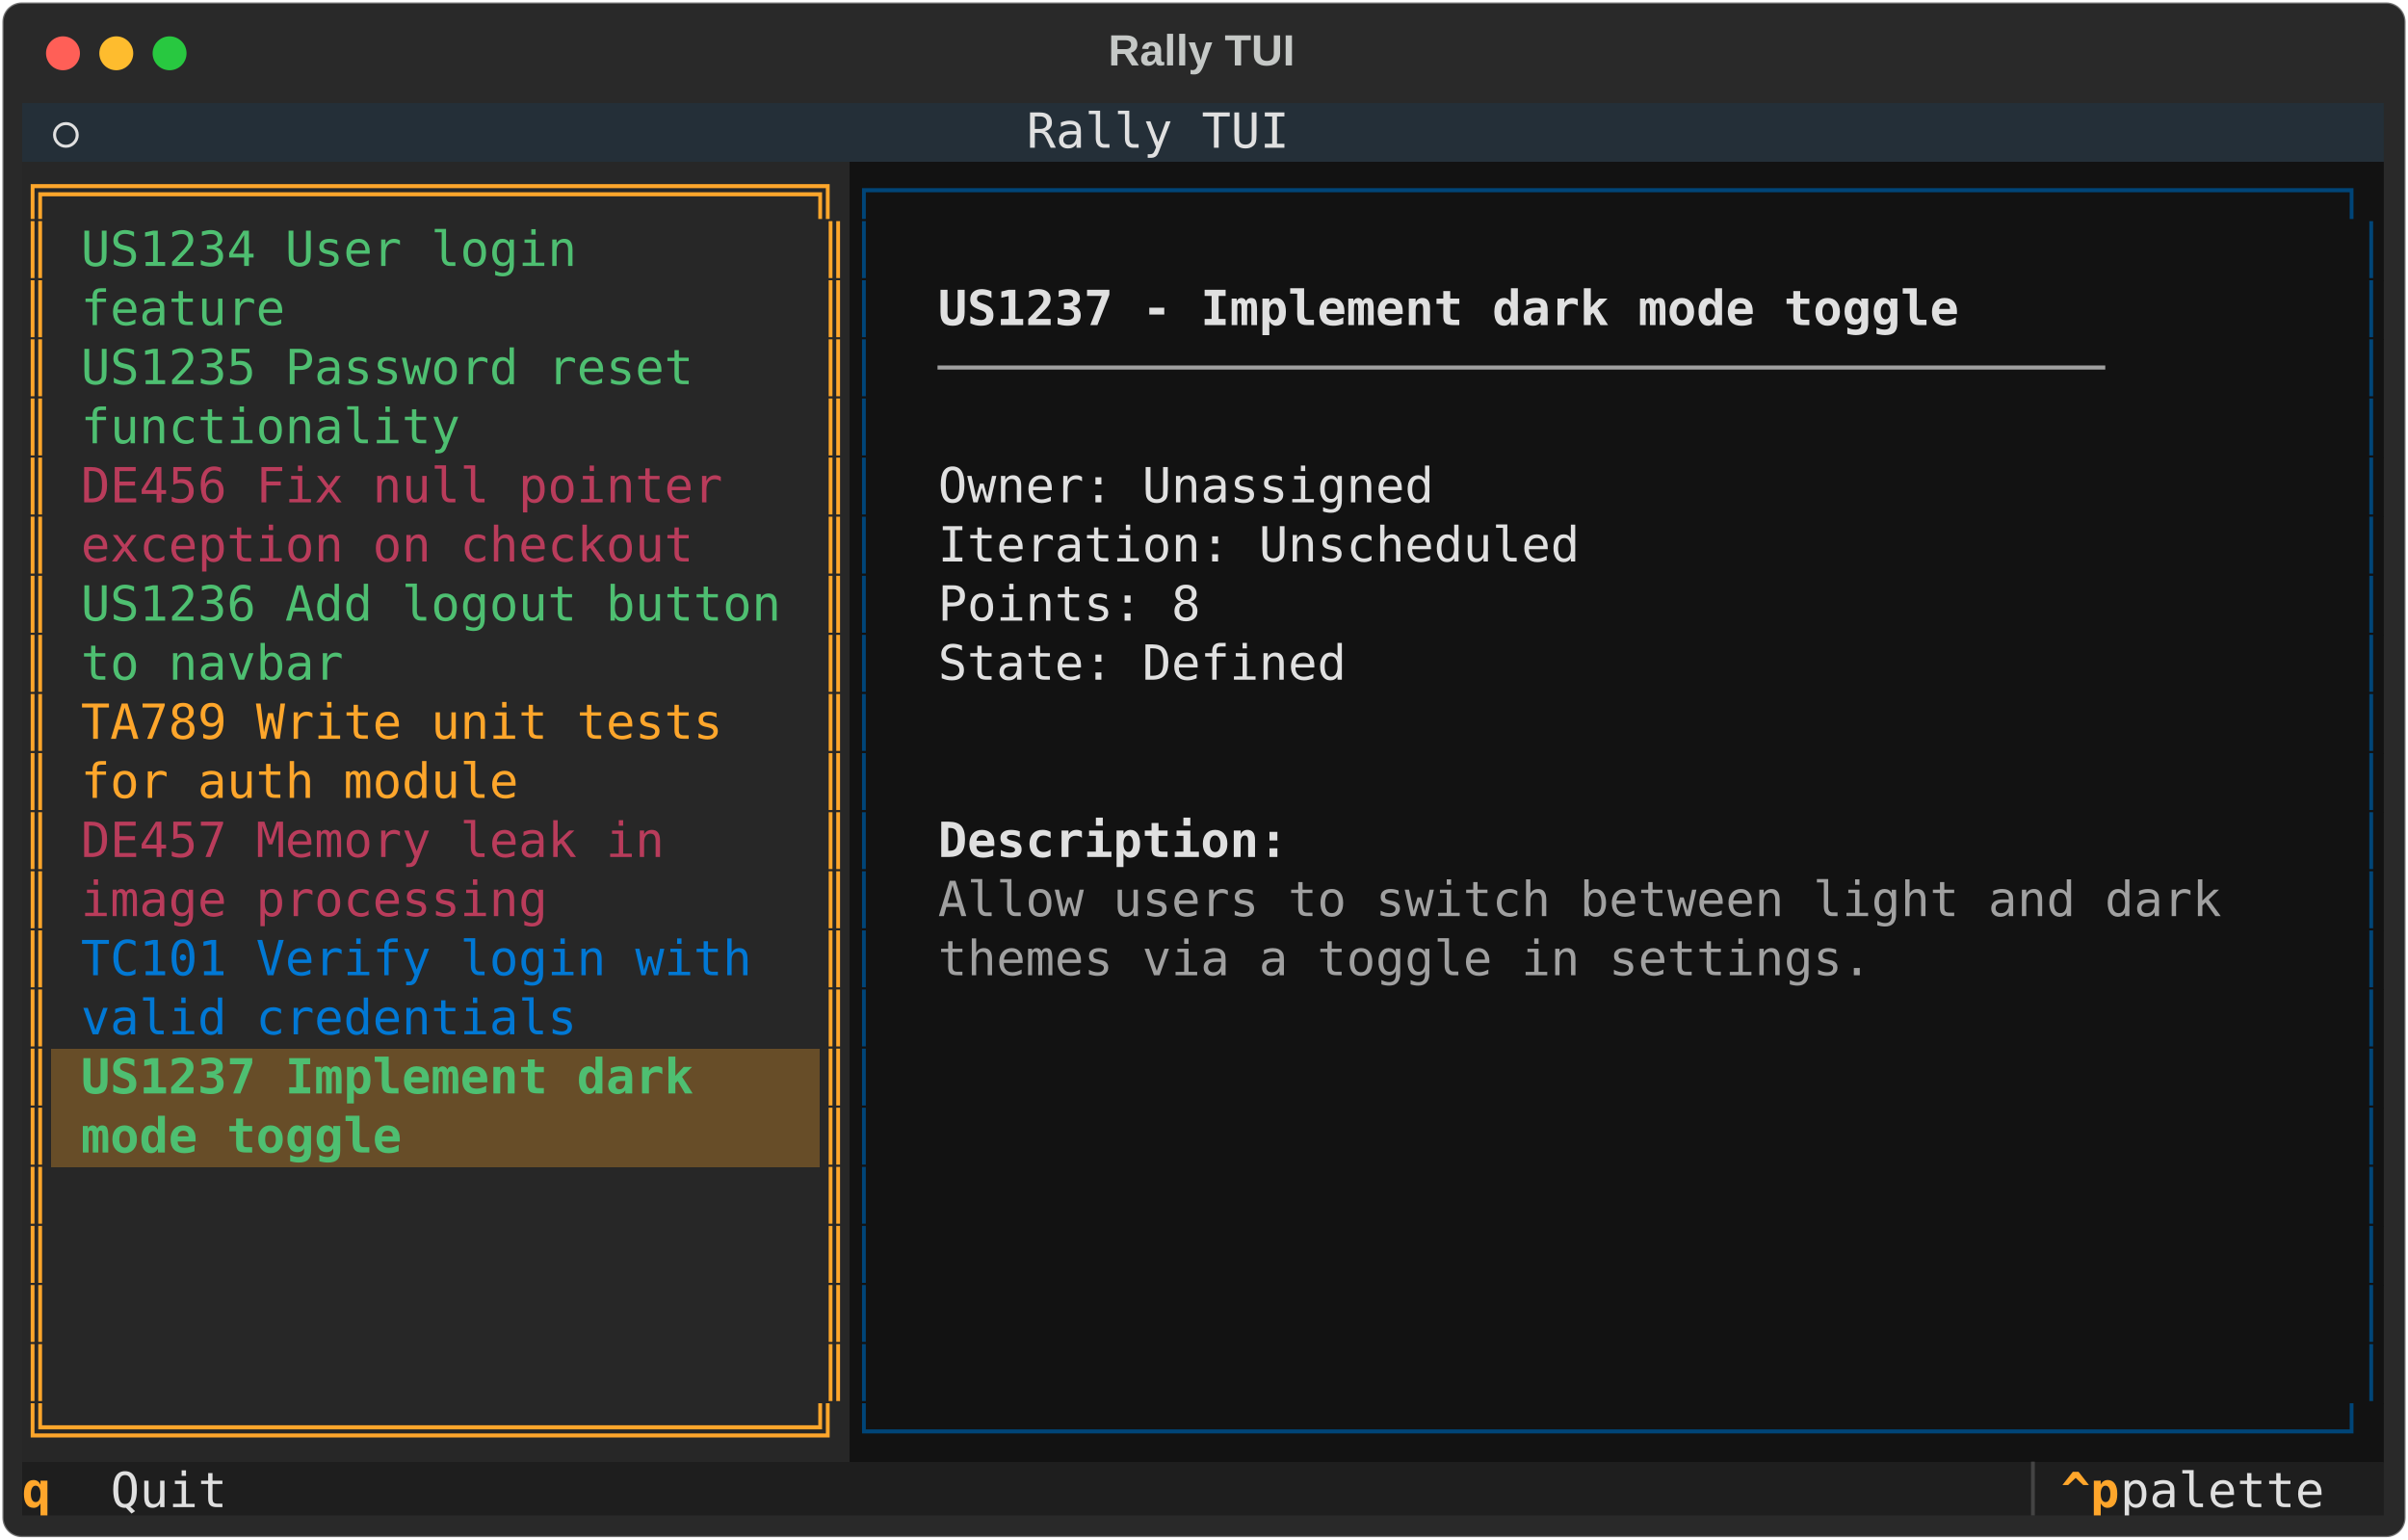
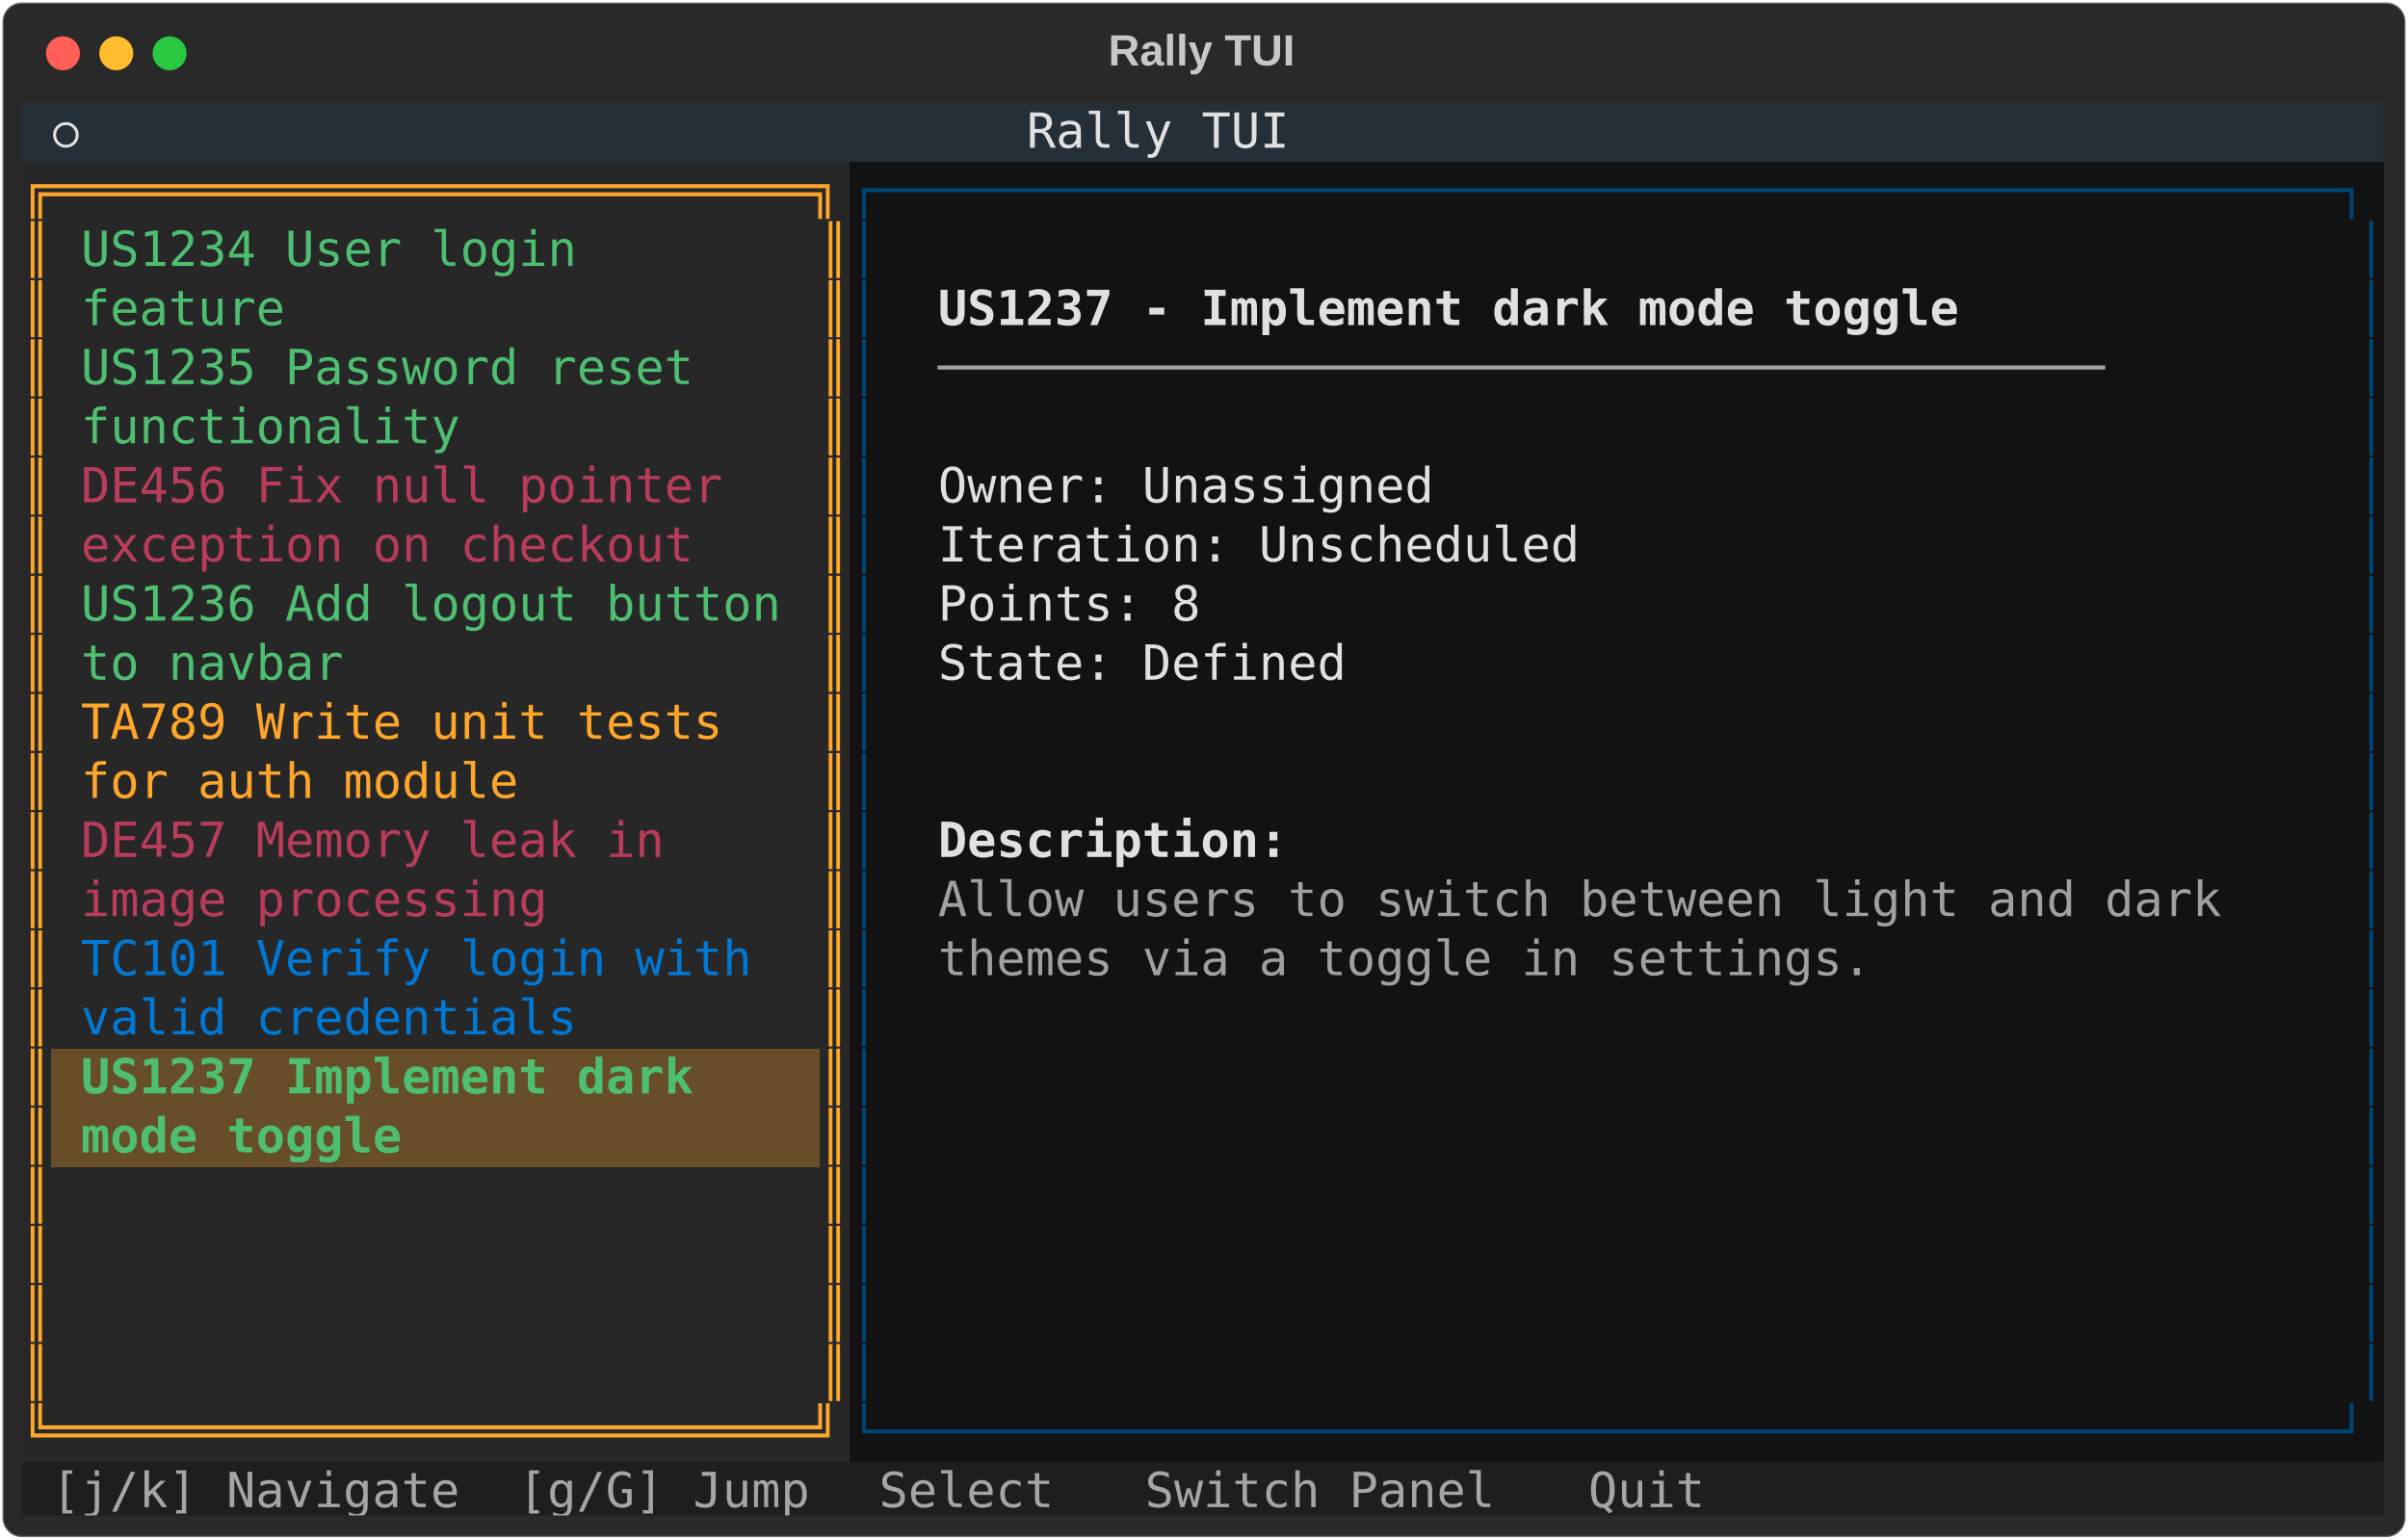
<svg xmlns="http://www.w3.org/2000/svg" class="rich-terminal" viewBox="0 0 994 635.6">
  <style>

    @font-face {
        font-family: "Fira Code";
        src: local("FiraCode-Regular"),
                url("https://cdnjs.cloudflare.com/ajax/libs/firacode/6.2.0/woff2/FiraCode-Regular.woff2") format("woff2"),
                url("https://cdnjs.cloudflare.com/ajax/libs/firacode/6.2.0/woff/FiraCode-Regular.woff") format("woff");
        font-style: normal;
        font-weight: 400;
    }
    @font-face {
        font-family: "Fira Code";
        src: local("FiraCode-Bold"),
                url("https://cdnjs.cloudflare.com/ajax/libs/firacode/6.2.0/woff2/FiraCode-Bold.woff2") format("woff2"),
                url("https://cdnjs.cloudflare.com/ajax/libs/firacode/6.2.0/woff/FiraCode-Bold.woff") format("woff");
        font-style: bold;
        font-weight: 700;
    }

    .terminal-matrix {
        font-family: Fira Code, monospace;
        font-size: 20px;
        line-height: 24.4px;
        font-variant-east-asian: full-width;
    }

    .terminal-title {
        font-size: 18px;
        font-weight: bold;
        font-family: arial;
    }

    .terminal-r1 { fill: #c5c8c6 }
.terminal-r2 { fill: #e0e0e0 }
.terminal-r3 { fill: #fea62b }
.terminal-r4 { fill: #004578 }
.terminal-r5 { fill: #4ebf71 }
.terminal-r6 { fill: #e0e0e0;font-weight: bold }
.terminal-r7 { fill: #a0a0a0 }
.terminal-r8 { fill: #b93c5b }
.terminal-r9 { fill: #0178d4 }
.terminal-r10 { fill: #4ebf71;font-weight: bold }
- .terminal-r11 { fill: #ffa62b;font-weight: bold }
- .terminal-r12 { fill: #444444 }
+ .terminal-r11 { fill: #a5a5a5 }
    </style>
  <defs>
    <clipPath id="terminal-clip-terminal">
      <rect x="0" y="0" width="975.0" height="584.6" />
    </clipPath>
    <clipPath id="terminal-line-0">
      <rect x="0" y="1.5" width="976" height="24.65" />
    </clipPath>
    <clipPath id="terminal-line-1">
      <rect x="0" y="25.9" width="976" height="24.65" />
    </clipPath>
    <clipPath id="terminal-line-2">
      <rect x="0" y="50.3" width="976" height="24.65" />
    </clipPath>
    <clipPath id="terminal-line-3">
      <rect x="0" y="74.7" width="976" height="24.65" />
    </clipPath>
    <clipPath id="terminal-line-4">
      <rect x="0" y="99.1" width="976" height="24.65" />
    </clipPath>
    <clipPath id="terminal-line-5">
      <rect x="0" y="123.5" width="976" height="24.65" />
    </clipPath>
    <clipPath id="terminal-line-6">
      <rect x="0" y="147.9" width="976" height="24.65" />
    </clipPath>
    <clipPath id="terminal-line-7">
      <rect x="0" y="172.3" width="976" height="24.65" />
    </clipPath>
    <clipPath id="terminal-line-8">
      <rect x="0" y="196.7" width="976" height="24.65" />
    </clipPath>
    <clipPath id="terminal-line-9">
      <rect x="0" y="221.1" width="976" height="24.65" />
    </clipPath>
    <clipPath id="terminal-line-10">
      <rect x="0" y="245.5" width="976" height="24.65" />
    </clipPath>
    <clipPath id="terminal-line-11">
      <rect x="0" y="269.9" width="976" height="24.65" />
    </clipPath>
    <clipPath id="terminal-line-12">
      <rect x="0" y="294.3" width="976" height="24.65" />
    </clipPath>
    <clipPath id="terminal-line-13">
      <rect x="0" y="318.7" width="976" height="24.65" />
    </clipPath>
    <clipPath id="terminal-line-14">
      <rect x="0" y="343.1" width="976" height="24.65" />
    </clipPath>
    <clipPath id="terminal-line-15">
      <rect x="0" y="367.5" width="976" height="24.65" />
    </clipPath>
    <clipPath id="terminal-line-16">
      <rect x="0" y="391.9" width="976" height="24.65" />
    </clipPath>
    <clipPath id="terminal-line-17">
      <rect x="0" y="416.3" width="976" height="24.65" />
    </clipPath>
    <clipPath id="terminal-line-18">
      <rect x="0" y="440.7" width="976" height="24.65" />
    </clipPath>
    <clipPath id="terminal-line-19">
      <rect x="0" y="465.1" width="976" height="24.65" />
    </clipPath>
    <clipPath id="terminal-line-20">
      <rect x="0" y="489.5" width="976" height="24.65" />
    </clipPath>
    <clipPath id="terminal-line-21">
      <rect x="0" y="513.9" width="976" height="24.65" />
    </clipPath>
    <clipPath id="terminal-line-22">
      <rect x="0" y="538.3" width="976" height="24.65" />
    </clipPath>
  </defs>
  <rect fill="#292929" stroke="rgba(255,255,255,0.35)" stroke-width="1" x="1" y="1" width="992" height="633.6" rx="8" />
  <text class="terminal-title" fill="#c5c8c6" text-anchor="middle" x="496" y="27">Rally TUI</text>
  <g transform="translate(26,22)">
    <circle cx="0" cy="0" r="7" fill="#ff5f57" />
    <circle cx="22" cy="0" r="7" fill="#febc2e" />
    <circle cx="44" cy="0" r="7" fill="#28c840" />
  </g>
  <g transform="translate(9, 41)" clip-path="url(#terminal-clip-terminal)">
    <rect fill="#242f38" x="0" y="1.5" width="12.2" height="24.65" shape-rendering="crispEdges" />
    <rect fill="#242f38" x="12.2" y="1.5" width="12.2" height="24.65" shape-rendering="crispEdges" />
    <rect fill="#242f38" x="24.4" y="1.5" width="61" height="24.65" shape-rendering="crispEdges" />
    <rect fill="#242f38" x="85.4" y="1.5" width="12.2" height="24.65" shape-rendering="crispEdges" />
    <rect fill="#242f38" x="97.6" y="1.5" width="317.2" height="24.65" shape-rendering="crispEdges" />
    <rect fill="#242f38" x="414.8" y="1.5" width="109.8" height="24.65" shape-rendering="crispEdges" />
    <rect fill="#242f38" x="524.6" y="1.5" width="329.4" height="24.65" shape-rendering="crispEdges" />
    <rect fill="#242f38" x="854" y="1.5" width="12.2" height="24.65" shape-rendering="crispEdges" />
    <rect fill="#242f38" x="866.2" y="1.5" width="0" height="24.65" shape-rendering="crispEdges" />
    <rect fill="#242f38" x="866.2" y="1.5" width="109.8" height="24.65" shape-rendering="crispEdges" />
    <rect fill="#272727" x="0" y="25.9" width="341.6" height="24.65" shape-rendering="crispEdges" />
    <rect fill="#121212" x="341.6" y="25.9" width="634.4" height="24.65" shape-rendering="crispEdges" />
    <rect fill="#272727" x="0" y="50.3" width="12.2" height="24.65" shape-rendering="crispEdges" />
    <rect fill="#272727" x="12.2" y="50.3" width="12.2" height="24.65" shape-rendering="crispEdges" />
    <rect fill="#272727" x="24.4" y="50.3" width="207.4" height="24.65" shape-rendering="crispEdges" />
    <rect fill="#272727" x="231.8" y="50.3" width="97.6" height="24.65" shape-rendering="crispEdges" />
    <rect fill="#272727" x="329.4" y="50.3" width="12.2" height="24.65" shape-rendering="crispEdges" />
    <rect fill="#121212" x="341.6" y="50.3" width="12.2" height="24.65" shape-rendering="crispEdges" />
    <rect fill="#121212" x="353.8" y="50.3" width="610" height="24.65" shape-rendering="crispEdges" />
    <rect fill="#121212" x="963.8" y="50.3" width="12.2" height="24.65" shape-rendering="crispEdges" />
    <rect fill="#272727" x="0" y="74.7" width="12.2" height="24.65" shape-rendering="crispEdges" />
    <rect fill="#272727" x="12.2" y="74.7" width="12.2" height="24.65" shape-rendering="crispEdges" />
    <rect fill="#272727" x="24.4" y="74.7" width="85.4" height="24.65" shape-rendering="crispEdges" />
    <rect fill="#272727" x="109.8" y="74.7" width="219.6" height="24.65" shape-rendering="crispEdges" />
    <rect fill="#272727" x="329.4" y="74.7" width="12.2" height="24.65" shape-rendering="crispEdges" />
    <rect fill="#121212" x="341.6" y="74.7" width="12.2" height="24.65" shape-rendering="crispEdges" />
    <rect fill="#121212" x="353.8" y="74.7" width="24.4" height="24.65" shape-rendering="crispEdges" />
    <rect fill="#121212" x="378.2" y="74.7" width="427" height="24.65" shape-rendering="crispEdges" />
    <rect fill="#121212" x="805.2" y="74.7" width="158.6" height="24.65" shape-rendering="crispEdges" />
    <rect fill="#121212" x="963.8" y="74.7" width="12.2" height="24.65" shape-rendering="crispEdges" />
    <rect fill="#272727" x="0" y="99.1" width="12.2" height="24.65" shape-rendering="crispEdges" />
    <rect fill="#272727" x="12.2" y="99.1" width="12.2" height="24.65" shape-rendering="crispEdges" />
    <rect fill="#272727" x="24.4" y="99.1" width="256.2" height="24.65" shape-rendering="crispEdges" />
    <rect fill="#272727" x="280.6" y="99.1" width="48.8" height="24.65" shape-rendering="crispEdges" />
    <rect fill="#272727" x="329.4" y="99.1" width="12.2" height="24.65" shape-rendering="crispEdges" />
    <rect fill="#121212" x="341.6" y="99.1" width="12.2" height="24.65" shape-rendering="crispEdges" />
    <rect fill="#121212" x="353.8" y="99.1" width="24.4" height="24.65" shape-rendering="crispEdges" />
    <rect fill="#121212" x="378.2" y="99.1" width="488" height="24.65" shape-rendering="crispEdges" />
    <rect fill="#121212" x="866.2" y="99.1" width="97.6" height="24.65" shape-rendering="crispEdges" />
    <rect fill="#121212" x="963.8" y="99.1" width="12.2" height="24.65" shape-rendering="crispEdges" />
    <rect fill="#272727" x="0" y="123.5" width="12.2" height="24.65" shape-rendering="crispEdges" />
    <rect fill="#272727" x="12.2" y="123.5" width="12.2" height="24.65" shape-rendering="crispEdges" />
    <rect fill="#272727" x="24.4" y="123.5" width="158.6" height="24.65" shape-rendering="crispEdges" />
    <rect fill="#272727" x="183" y="123.5" width="146.4" height="24.65" shape-rendering="crispEdges" />
    <rect fill="#272727" x="329.4" y="123.5" width="12.2" height="24.65" shape-rendering="crispEdges" />
    <rect fill="#121212" x="341.6" y="123.5" width="12.2" height="24.65" shape-rendering="crispEdges" />
    <rect fill="#121212" x="353.8" y="123.5" width="610" height="24.65" shape-rendering="crispEdges" />
    <rect fill="#121212" x="963.8" y="123.5" width="12.2" height="24.65" shape-rendering="crispEdges" />
    <rect fill="#272727" x="0" y="147.9" width="12.2" height="24.65" shape-rendering="crispEdges" />
    <rect fill="#272727" x="12.2" y="147.9" width="12.2" height="24.65" shape-rendering="crispEdges" />
    <rect fill="#272727" x="24.4" y="147.9" width="268.4" height="24.65" shape-rendering="crispEdges" />
    <rect fill="#272727" x="292.8" y="147.9" width="36.6" height="24.65" shape-rendering="crispEdges" />
    <rect fill="#272727" x="329.4" y="147.9" width="12.2" height="24.65" shape-rendering="crispEdges" />
    <rect fill="#121212" x="341.6" y="147.9" width="12.2" height="24.65" shape-rendering="crispEdges" />
    <rect fill="#121212" x="353.8" y="147.9" width="24.4" height="24.65" shape-rendering="crispEdges" />
    <rect fill="#121212" x="378.2" y="147.9" width="207.4" height="24.65" shape-rendering="crispEdges" />
    <rect fill="#121212" x="585.6" y="147.9" width="378.2" height="24.65" shape-rendering="crispEdges" />
    <rect fill="#121212" x="963.8" y="147.9" width="12.2" height="24.65" shape-rendering="crispEdges" />
    <rect fill="#272727" x="0" y="172.3" width="12.2" height="24.65" shape-rendering="crispEdges" />
    <rect fill="#272727" x="12.2" y="172.3" width="12.2" height="24.65" shape-rendering="crispEdges" />
    <rect fill="#272727" x="24.4" y="172.3" width="256.2" height="24.65" shape-rendering="crispEdges" />
    <rect fill="#272727" x="280.6" y="172.3" width="48.8" height="24.65" shape-rendering="crispEdges" />
    <rect fill="#272727" x="329.4" y="172.3" width="12.2" height="24.65" shape-rendering="crispEdges" />
    <rect fill="#121212" x="341.6" y="172.3" width="12.2" height="24.65" shape-rendering="crispEdges" />
    <rect fill="#121212" x="353.8" y="172.3" width="24.4" height="24.65" shape-rendering="crispEdges" />
    <rect fill="#121212" x="378.2" y="172.3" width="268.4" height="24.65" shape-rendering="crispEdges" />
    <rect fill="#121212" x="646.6" y="172.3" width="317.2" height="24.65" shape-rendering="crispEdges" />
    <rect fill="#121212" x="963.8" y="172.3" width="12.2" height="24.65" shape-rendering="crispEdges" />
    <rect fill="#272727" x="0" y="196.7" width="12.2" height="24.65" shape-rendering="crispEdges" />
    <rect fill="#272727" x="12.2" y="196.7" width="12.2" height="24.65" shape-rendering="crispEdges" />
    <rect fill="#272727" x="24.4" y="196.7" width="292.8" height="24.65" shape-rendering="crispEdges" />
    <rect fill="#272727" x="317.2" y="196.7" width="12.2" height="24.65" shape-rendering="crispEdges" />
    <rect fill="#272727" x="329.4" y="196.7" width="12.2" height="24.65" shape-rendering="crispEdges" />
    <rect fill="#121212" x="341.6" y="196.7" width="12.2" height="24.65" shape-rendering="crispEdges" />
    <rect fill="#121212" x="353.8" y="196.7" width="24.4" height="24.65" shape-rendering="crispEdges" />
    <rect fill="#121212" x="378.2" y="196.7" width="109.8" height="24.65" shape-rendering="crispEdges" />
    <rect fill="#121212" x="488" y="196.7" width="475.8" height="24.65" shape-rendering="crispEdges" />
    <rect fill="#121212" x="963.8" y="196.7" width="12.2" height="24.65" shape-rendering="crispEdges" />
    <rect fill="#272727" x="0" y="221.1" width="12.2" height="24.65" shape-rendering="crispEdges" />
    <rect fill="#272727" x="12.2" y="221.1" width="12.2" height="24.65" shape-rendering="crispEdges" />
    <rect fill="#272727" x="24.4" y="221.1" width="109.8" height="24.65" shape-rendering="crispEdges" />
    <rect fill="#272727" x="134.2" y="221.1" width="195.2" height="24.65" shape-rendering="crispEdges" />
    <rect fill="#272727" x="329.4" y="221.1" width="12.2" height="24.65" shape-rendering="crispEdges" />
    <rect fill="#121212" x="341.6" y="221.1" width="12.2" height="24.65" shape-rendering="crispEdges" />
    <rect fill="#121212" x="353.8" y="221.1" width="24.4" height="24.65" shape-rendering="crispEdges" />
    <rect fill="#121212" x="378.2" y="221.1" width="170.8" height="24.65" shape-rendering="crispEdges" />
    <rect fill="#121212" x="549" y="221.1" width="414.8" height="24.65" shape-rendering="crispEdges" />
    <rect fill="#121212" x="963.8" y="221.1" width="12.2" height="24.65" shape-rendering="crispEdges" />
    <rect fill="#272727" x="0" y="245.5" width="12.2" height="24.65" shape-rendering="crispEdges" />
    <rect fill="#272727" x="12.2" y="245.5" width="12.2" height="24.65" shape-rendering="crispEdges" />
    <rect fill="#272727" x="24.4" y="245.5" width="268.4" height="24.65" shape-rendering="crispEdges" />
    <rect fill="#272727" x="292.8" y="245.5" width="36.6" height="24.65" shape-rendering="crispEdges" />
    <rect fill="#272727" x="329.4" y="245.5" width="12.2" height="24.65" shape-rendering="crispEdges" />
    <rect fill="#121212" x="341.6" y="245.5" width="12.2" height="24.65" shape-rendering="crispEdges" />
    <rect fill="#121212" x="353.8" y="245.5" width="610" height="24.65" shape-rendering="crispEdges" />
    <rect fill="#121212" x="963.8" y="245.5" width="12.2" height="24.65" shape-rendering="crispEdges" />
    <rect fill="#272727" x="0" y="269.9" width="12.2" height="24.65" shape-rendering="crispEdges" />
    <rect fill="#272727" x="12.2" y="269.9" width="12.2" height="24.65" shape-rendering="crispEdges" />
    <rect fill="#272727" x="24.4" y="269.9" width="183" height="24.65" shape-rendering="crispEdges" />
    <rect fill="#272727" x="207.4" y="269.9" width="122" height="24.65" shape-rendering="crispEdges" />
    <rect fill="#272727" x="329.4" y="269.9" width="12.2" height="24.65" shape-rendering="crispEdges" />
    <rect fill="#121212" x="341.6" y="269.9" width="12.2" height="24.65" shape-rendering="crispEdges" />
    <rect fill="#121212" x="353.8" y="269.9" width="24.4" height="24.65" shape-rendering="crispEdges" />
    <rect fill="#121212" x="378.2" y="269.9" width="0" height="24.65" shape-rendering="crispEdges" />
    <rect fill="#121212" x="378.2" y="269.9" width="585.6" height="24.65" shape-rendering="crispEdges" />
    <rect fill="#121212" x="963.8" y="269.9" width="12.2" height="24.65" shape-rendering="crispEdges" />
    <rect fill="#272727" x="0" y="294.3" width="12.2" height="24.65" shape-rendering="crispEdges" />
    <rect fill="#272727" x="12.2" y="294.3" width="12.2" height="24.65" shape-rendering="crispEdges" />
    <rect fill="#272727" x="24.4" y="294.3" width="244" height="24.65" shape-rendering="crispEdges" />
    <rect fill="#272727" x="268.4" y="294.3" width="61" height="24.65" shape-rendering="crispEdges" />
    <rect fill="#272727" x="329.4" y="294.3" width="12.2" height="24.65" shape-rendering="crispEdges" />
    <rect fill="#121212" x="341.6" y="294.3" width="12.2" height="24.65" shape-rendering="crispEdges" />
    <rect fill="#121212" x="353.8" y="294.3" width="24.4" height="24.65" shape-rendering="crispEdges" />
    <rect fill="#121212" x="378.2" y="294.3" width="146.4" height="24.65" shape-rendering="crispEdges" />
    <rect fill="#121212" x="524.6" y="294.3" width="439.2" height="24.65" shape-rendering="crispEdges" />
    <rect fill="#121212" x="963.8" y="294.3" width="12.2" height="24.65" shape-rendering="crispEdges" />
    <rect fill="#272727" x="0" y="318.7" width="12.2" height="24.65" shape-rendering="crispEdges" />
    <rect fill="#272727" x="12.2" y="318.7" width="12.2" height="24.65" shape-rendering="crispEdges" />
    <rect fill="#272727" x="24.4" y="318.7" width="195.2" height="24.65" shape-rendering="crispEdges" />
    <rect fill="#272727" x="219.6" y="318.7" width="109.8" height="24.65" shape-rendering="crispEdges" />
    <rect fill="#272727" x="329.4" y="318.7" width="12.2" height="24.65" shape-rendering="crispEdges" />
    <rect fill="#121212" x="341.6" y="318.7" width="12.2" height="24.65" shape-rendering="crispEdges" />
    <rect fill="#121212" x="353.8" y="318.7" width="24.4" height="24.65" shape-rendering="crispEdges" />
    <rect fill="#121212" x="378.2" y="318.7" width="536.8" height="24.65" shape-rendering="crispEdges" />
    <rect fill="#121212" x="915" y="318.7" width="48.8" height="24.65" shape-rendering="crispEdges" />
    <rect fill="#121212" x="963.8" y="318.7" width="12.2" height="24.65" shape-rendering="crispEdges" />
    <rect fill="#272727" x="0" y="343.1" width="12.2" height="24.65" shape-rendering="crispEdges" />
    <rect fill="#272727" x="12.2" y="343.1" width="12.2" height="24.65" shape-rendering="crispEdges" />
    <rect fill="#272727" x="24.4" y="343.1" width="280.6" height="24.65" shape-rendering="crispEdges" />
    <rect fill="#272727" x="305" y="343.1" width="24.4" height="24.65" shape-rendering="crispEdges" />
    <rect fill="#272727" x="329.4" y="343.1" width="12.2" height="24.65" shape-rendering="crispEdges" />
    <rect fill="#121212" x="341.6" y="343.1" width="12.2" height="24.65" shape-rendering="crispEdges" />
    <rect fill="#121212" x="353.8" y="343.1" width="24.4" height="24.65" shape-rendering="crispEdges" />
    <rect fill="#121212" x="378.2" y="343.1" width="390.4" height="24.65" shape-rendering="crispEdges" />
    <rect fill="#121212" x="768.6" y="343.1" width="195.2" height="24.65" shape-rendering="crispEdges" />
    <rect fill="#121212" x="963.8" y="343.1" width="12.2" height="24.65" shape-rendering="crispEdges" />
    <rect fill="#272727" x="0" y="367.5" width="12.2" height="24.65" shape-rendering="crispEdges" />
    <rect fill="#272727" x="12.2" y="367.5" width="12.2" height="24.65" shape-rendering="crispEdges" />
    <rect fill="#272727" x="24.4" y="367.5" width="207.4" height="24.65" shape-rendering="crispEdges" />
    <rect fill="#272727" x="231.8" y="367.5" width="97.6" height="24.65" shape-rendering="crispEdges" />
    <rect fill="#272727" x="329.4" y="367.5" width="12.2" height="24.65" shape-rendering="crispEdges" />
    <rect fill="#121212" x="341.6" y="367.5" width="12.2" height="24.65" shape-rendering="crispEdges" />
    <rect fill="#121212" x="353.8" y="367.5" width="610" height="24.65" shape-rendering="crispEdges" />
    <rect fill="#121212" x="963.8" y="367.5" width="12.2" height="24.65" shape-rendering="crispEdges" />
    <rect fill="#272727" x="0" y="391.9" width="12.2" height="24.65" shape-rendering="crispEdges" />
    <rect fill="#674d28" x="12.2" y="391.9" width="12.2" height="24.65" shape-rendering="crispEdges" />
    <rect fill="#674d28" x="24.4" y="391.9" width="256.2" height="24.65" shape-rendering="crispEdges" />
    <rect fill="#674d28" x="280.6" y="391.9" width="48.8" height="24.65" shape-rendering="crispEdges" />
    <rect fill="#272727" x="329.4" y="391.9" width="12.2" height="24.65" shape-rendering="crispEdges" />
    <rect fill="#121212" x="341.6" y="391.9" width="12.2" height="24.65" shape-rendering="crispEdges" />
    <rect fill="#121212" x="353.8" y="391.9" width="610" height="24.65" shape-rendering="crispEdges" />
    <rect fill="#121212" x="963.8" y="391.9" width="12.2" height="24.65" shape-rendering="crispEdges" />
    <rect fill="#272727" x="0" y="416.3" width="12.2" height="24.65" shape-rendering="crispEdges" />
    <rect fill="#674d28" x="12.2" y="416.3" width="12.2" height="24.65" shape-rendering="crispEdges" />
    <rect fill="#674d28" x="24.4" y="416.3" width="134.2" height="24.65" shape-rendering="crispEdges" />
    <rect fill="#674d28" x="158.6" y="416.3" width="170.8" height="24.65" shape-rendering="crispEdges" />
    <rect fill="#272727" x="329.4" y="416.3" width="12.2" height="24.65" shape-rendering="crispEdges" />
    <rect fill="#121212" x="341.6" y="416.3" width="12.2" height="24.65" shape-rendering="crispEdges" />
    <rect fill="#121212" x="353.8" y="416.3" width="610" height="24.65" shape-rendering="crispEdges" />
    <rect fill="#121212" x="963.8" y="416.3" width="12.2" height="24.65" shape-rendering="crispEdges" />
    <rect fill="#272727" x="0" y="440.7" width="12.2" height="24.65" shape-rendering="crispEdges" />
    <rect fill="#272727" x="12.2" y="440.7" width="317.2" height="24.65" shape-rendering="crispEdges" />
    <rect fill="#272727" x="329.4" y="440.7" width="12.2" height="24.65" shape-rendering="crispEdges" />
    <rect fill="#121212" x="341.6" y="440.7" width="12.2" height="24.65" shape-rendering="crispEdges" />
    <rect fill="#121212" x="353.8" y="440.7" width="610" height="24.65" shape-rendering="crispEdges" />
    <rect fill="#121212" x="963.8" y="440.7" width="12.2" height="24.65" shape-rendering="crispEdges" />
    <rect fill="#272727" x="0" y="465.1" width="12.2" height="24.65" shape-rendering="crispEdges" />
    <rect fill="#272727" x="12.2" y="465.1" width="317.2" height="24.65" shape-rendering="crispEdges" />
    <rect fill="#272727" x="329.4" y="465.1" width="12.2" height="24.65" shape-rendering="crispEdges" />
    <rect fill="#121212" x="341.6" y="465.1" width="12.2" height="24.65" shape-rendering="crispEdges" />
    <rect fill="#121212" x="353.8" y="465.1" width="610" height="24.65" shape-rendering="crispEdges" />
    <rect fill="#121212" x="963.8" y="465.1" width="12.2" height="24.65" shape-rendering="crispEdges" />
    <rect fill="#272727" x="0" y="489.5" width="12.2" height="24.65" shape-rendering="crispEdges" />
    <rect fill="#272727" x="12.2" y="489.5" width="317.2" height="24.65" shape-rendering="crispEdges" />
    <rect fill="#272727" x="329.4" y="489.5" width="12.2" height="24.65" shape-rendering="crispEdges" />
    <rect fill="#121212" x="341.6" y="489.5" width="12.2" height="24.65" shape-rendering="crispEdges" />
    <rect fill="#121212" x="353.8" y="489.5" width="610" height="24.65" shape-rendering="crispEdges" />
    <rect fill="#121212" x="963.8" y="489.5" width="12.2" height="24.65" shape-rendering="crispEdges" />
    <rect fill="#272727" x="0" y="513.9" width="12.2" height="24.65" shape-rendering="crispEdges" />
    <rect fill="#272727" x="12.2" y="513.9" width="317.2" height="24.65" shape-rendering="crispEdges" />
    <rect fill="#272727" x="329.4" y="513.9" width="12.2" height="24.65" shape-rendering="crispEdges" />
    <rect fill="#121212" x="341.6" y="513.9" width="12.2" height="24.65" shape-rendering="crispEdges" />
    <rect fill="#121212" x="353.8" y="513.9" width="610" height="24.65" shape-rendering="crispEdges" />
    <rect fill="#121212" x="963.8" y="513.9" width="12.2" height="24.65" shape-rendering="crispEdges" />
    <rect fill="#272727" x="0" y="538.3" width="341.6" height="24.65" shape-rendering="crispEdges" />
    <rect fill="#121212" x="341.6" y="538.3" width="634.4" height="24.65" shape-rendering="crispEdges" />
-     <rect fill="#1e1e1e" x="0" y="562.7" width="36.6" height="24.65" shape-rendering="crispEdges" />
-     <rect fill="#1e1e1e" x="36.6" y="562.7" width="61" height="24.65" shape-rendering="crispEdges" />
-     <rect fill="#1e1e1e" x="97.6" y="562.7" width="732" height="24.65" shape-rendering="crispEdges" />
-     <rect fill="#1e1e1e" x="829.6" y="562.7" width="12.2" height="24.65" shape-rendering="crispEdges" />
-     <rect fill="#1e1e1e" x="841.8" y="562.7" width="24.4" height="24.65" shape-rendering="crispEdges" />
-     <rect fill="#1e1e1e" x="866.2" y="562.7" width="97.6" height="24.65" shape-rendering="crispEdges" />
-     <rect fill="#1e1e1e" x="963.8" y="562.7" width="12.2" height="24.65" shape-rendering="crispEdges" />
+     <rect fill="#1e1e1e" x="0" y="562.7" width="12.2" height="24.65" shape-rendering="crispEdges" />
+     <rect fill="#1e1e1e" x="12.2" y="562.7" width="341.6" height="24.65" shape-rendering="crispEdges" />
+     <rect fill="#1e1e1e" x="353.8" y="562.7" width="109.8" height="24.65" shape-rendering="crispEdges" />
+     <rect fill="#1e1e1e" x="463.6" y="562.7" width="183" height="24.65" shape-rendering="crispEdges" />
+     <rect fill="#1e1e1e" x="646.6" y="562.7" width="61" height="24.65" shape-rendering="crispEdges" />
+     <rect fill="#1e1e1e" x="707.6" y="562.7" width="268.4" height="24.65" shape-rendering="crispEdges" />
    <g class="terminal-matrix">
      <text class="terminal-r2" x="12.2" y="20" textLength="12.2" clip-path="url(#terminal-line-0)">⭘</text>
      <text class="terminal-r2" x="414.8" y="20" textLength="109.8" clip-path="url(#terminal-line-0)">Rally TUI</text>
      <text class="terminal-r1" x="976" y="20" textLength="12.2" clip-path="url(#terminal-line-0)">
</text>
      <text class="terminal-r3" x="0" y="44.4" textLength="341.6" clip-path="url(#terminal-line-1)">╔══════════════════════════╗</text>
      <text class="terminal-r4" x="341.6" y="44.4" textLength="634.4" clip-path="url(#terminal-line-1)">┌──────────────────────────────────────────────────┐</text>
      <text class="terminal-r1" x="976" y="44.4" textLength="12.2" clip-path="url(#terminal-line-1)">
</text>
      <text class="terminal-r3" x="0" y="68.8" textLength="12.2" clip-path="url(#terminal-line-2)">║</text>
      <text class="terminal-r5" x="24.4" y="68.8" textLength="207.4" clip-path="url(#terminal-line-2)">US1234 User login</text>
      <text class="terminal-r3" x="329.4" y="68.8" textLength="12.2" clip-path="url(#terminal-line-2)">║</text>
      <text class="terminal-r4" x="341.6" y="68.8" textLength="12.2" clip-path="url(#terminal-line-2)">│</text>
      <text class="terminal-r4" x="963.8" y="68.8" textLength="12.2" clip-path="url(#terminal-line-2)">│</text>
      <text class="terminal-r1" x="976" y="68.8" textLength="12.2" clip-path="url(#terminal-line-2)">
</text>
      <text class="terminal-r3" x="0" y="93.2" textLength="12.2" clip-path="url(#terminal-line-3)">║</text>
      <text class="terminal-r5" x="24.4" y="93.2" textLength="85.4" clip-path="url(#terminal-line-3)">feature</text>
      <text class="terminal-r3" x="329.4" y="93.2" textLength="12.2" clip-path="url(#terminal-line-3)">║</text>
      <text class="terminal-r4" x="341.6" y="93.2" textLength="12.2" clip-path="url(#terminal-line-3)">│</text>
      <text class="terminal-r6" x="378.2" y="93.2" textLength="427" clip-path="url(#terminal-line-3)">US1237 - Implement dark mode toggle</text>
      <text class="terminal-r4" x="963.8" y="93.2" textLength="12.2" clip-path="url(#terminal-line-3)">│</text>
      <text class="terminal-r1" x="976" y="93.2" textLength="12.2" clip-path="url(#terminal-line-3)">
</text>
      <text class="terminal-r3" x="0" y="117.6" textLength="12.2" clip-path="url(#terminal-line-4)">║</text>
      <text class="terminal-r5" x="24.4" y="117.6" textLength="256.2" clip-path="url(#terminal-line-4)">US1235 Password reset</text>
      <text class="terminal-r3" x="329.4" y="117.6" textLength="12.2" clip-path="url(#terminal-line-4)">║</text>
      <text class="terminal-r4" x="341.6" y="117.6" textLength="12.2" clip-path="url(#terminal-line-4)">│</text>
      <text class="terminal-r7" x="378.2" y="117.6" textLength="488" clip-path="url(#terminal-line-4)">────────────────────────────────────────</text>
      <text class="terminal-r4" x="963.8" y="117.6" textLength="12.2" clip-path="url(#terminal-line-4)">│</text>
      <text class="terminal-r1" x="976" y="117.6" textLength="12.2" clip-path="url(#terminal-line-4)">
</text>
      <text class="terminal-r3" x="0" y="142" textLength="12.2" clip-path="url(#terminal-line-5)">║</text>
      <text class="terminal-r5" x="24.4" y="142" textLength="158.6" clip-path="url(#terminal-line-5)">functionality</text>
      <text class="terminal-r3" x="329.4" y="142" textLength="12.2" clip-path="url(#terminal-line-5)">║</text>
      <text class="terminal-r4" x="341.6" y="142" textLength="12.2" clip-path="url(#terminal-line-5)">│</text>
      <text class="terminal-r4" x="963.8" y="142" textLength="12.2" clip-path="url(#terminal-line-5)">│</text>
      <text class="terminal-r1" x="976" y="142" textLength="12.2" clip-path="url(#terminal-line-5)">
</text>
      <text class="terminal-r3" x="0" y="166.4" textLength="12.2" clip-path="url(#terminal-line-6)">║</text>
      <text class="terminal-r8" x="24.4" y="166.4" textLength="268.4" clip-path="url(#terminal-line-6)">DE456 Fix null pointer</text>
      <text class="terminal-r3" x="329.4" y="166.4" textLength="12.2" clip-path="url(#terminal-line-6)">║</text>
      <text class="terminal-r4" x="341.6" y="166.4" textLength="12.2" clip-path="url(#terminal-line-6)">│</text>
      <text class="terminal-r2" x="378.2" y="166.4" textLength="207.4" clip-path="url(#terminal-line-6)">Owner: Unassigned</text>
      <text class="terminal-r4" x="963.8" y="166.4" textLength="12.2" clip-path="url(#terminal-line-6)">│</text>
      <text class="terminal-r1" x="976" y="166.4" textLength="12.2" clip-path="url(#terminal-line-6)">
</text>
      <text class="terminal-r3" x="0" y="190.8" textLength="12.2" clip-path="url(#terminal-line-7)">║</text>
      <text class="terminal-r8" x="24.4" y="190.8" textLength="256.2" clip-path="url(#terminal-line-7)">exception on checkout</text>
      <text class="terminal-r3" x="329.4" y="190.8" textLength="12.2" clip-path="url(#terminal-line-7)">║</text>
      <text class="terminal-r4" x="341.6" y="190.8" textLength="12.2" clip-path="url(#terminal-line-7)">│</text>
      <text class="terminal-r2" x="378.2" y="190.8" textLength="268.4" clip-path="url(#terminal-line-7)">Iteration: Unscheduled</text>
      <text class="terminal-r4" x="963.8" y="190.8" textLength="12.2" clip-path="url(#terminal-line-7)">│</text>
      <text class="terminal-r1" x="976" y="190.8" textLength="12.2" clip-path="url(#terminal-line-7)">
</text>
      <text class="terminal-r3" x="0" y="215.2" textLength="12.2" clip-path="url(#terminal-line-8)">║</text>
      <text class="terminal-r5" x="24.4" y="215.2" textLength="292.8" clip-path="url(#terminal-line-8)">US1236 Add logout button</text>
      <text class="terminal-r3" x="329.4" y="215.2" textLength="12.2" clip-path="url(#terminal-line-8)">║</text>
      <text class="terminal-r4" x="341.6" y="215.2" textLength="12.2" clip-path="url(#terminal-line-8)">│</text>
      <text class="terminal-r2" x="378.2" y="215.2" textLength="109.8" clip-path="url(#terminal-line-8)">Points: 8</text>
      <text class="terminal-r4" x="963.8" y="215.2" textLength="12.2" clip-path="url(#terminal-line-8)">│</text>
      <text class="terminal-r1" x="976" y="215.2" textLength="12.2" clip-path="url(#terminal-line-8)">
</text>
      <text class="terminal-r3" x="0" y="239.6" textLength="12.2" clip-path="url(#terminal-line-9)">║</text>
      <text class="terminal-r5" x="24.4" y="239.6" textLength="109.8" clip-path="url(#terminal-line-9)">to navbar</text>
      <text class="terminal-r3" x="329.4" y="239.6" textLength="12.2" clip-path="url(#terminal-line-9)">║</text>
      <text class="terminal-r4" x="341.6" y="239.6" textLength="12.2" clip-path="url(#terminal-line-9)">│</text>
      <text class="terminal-r2" x="378.2" y="239.6" textLength="170.8" clip-path="url(#terminal-line-9)">State: Defined</text>
      <text class="terminal-r4" x="963.8" y="239.6" textLength="12.2" clip-path="url(#terminal-line-9)">│</text>
      <text class="terminal-r1" x="976" y="239.6" textLength="12.2" clip-path="url(#terminal-line-9)">
</text>
      <text class="terminal-r3" x="0" y="264" textLength="12.2" clip-path="url(#terminal-line-10)">║</text>
      <text class="terminal-r3" x="24.4" y="264" textLength="268.4" clip-path="url(#terminal-line-10)">TA789 Write unit tests</text>
      <text class="terminal-r3" x="329.4" y="264" textLength="12.2" clip-path="url(#terminal-line-10)">║</text>
      <text class="terminal-r4" x="341.6" y="264" textLength="12.2" clip-path="url(#terminal-line-10)">│</text>
      <text class="terminal-r4" x="963.8" y="264" textLength="12.2" clip-path="url(#terminal-line-10)">│</text>
      <text class="terminal-r1" x="976" y="264" textLength="12.2" clip-path="url(#terminal-line-10)">
</text>
      <text class="terminal-r3" x="0" y="288.4" textLength="12.2" clip-path="url(#terminal-line-11)">║</text>
      <text class="terminal-r3" x="24.4" y="288.4" textLength="183" clip-path="url(#terminal-line-11)">for auth module</text>
      <text class="terminal-r3" x="329.4" y="288.4" textLength="12.2" clip-path="url(#terminal-line-11)">║</text>
      <text class="terminal-r4" x="341.6" y="288.4" textLength="12.2" clip-path="url(#terminal-line-11)">│</text>
      <text class="terminal-r4" x="963.8" y="288.4" textLength="12.2" clip-path="url(#terminal-line-11)">│</text>
      <text class="terminal-r1" x="976" y="288.4" textLength="12.2" clip-path="url(#terminal-line-11)">
</text>
      <text class="terminal-r3" x="0" y="312.8" textLength="12.2" clip-path="url(#terminal-line-12)">║</text>
      <text class="terminal-r8" x="24.4" y="312.8" textLength="244" clip-path="url(#terminal-line-12)">DE457 Memory leak in</text>
      <text class="terminal-r3" x="329.4" y="312.8" textLength="12.2" clip-path="url(#terminal-line-12)">║</text>
      <text class="terminal-r4" x="341.6" y="312.8" textLength="12.2" clip-path="url(#terminal-line-12)">│</text>
      <text class="terminal-r6" x="378.2" y="312.8" textLength="146.4" clip-path="url(#terminal-line-12)">Description:</text>
      <text class="terminal-r4" x="963.8" y="312.8" textLength="12.2" clip-path="url(#terminal-line-12)">│</text>
      <text class="terminal-r1" x="976" y="312.8" textLength="12.2" clip-path="url(#terminal-line-12)">
</text>
      <text class="terminal-r3" x="0" y="337.2" textLength="12.2" clip-path="url(#terminal-line-13)">║</text>
      <text class="terminal-r8" x="24.4" y="337.2" textLength="195.2" clip-path="url(#terminal-line-13)">image processing</text>
      <text class="terminal-r3" x="329.4" y="337.2" textLength="12.2" clip-path="url(#terminal-line-13)">║</text>
      <text class="terminal-r4" x="341.6" y="337.2" textLength="12.2" clip-path="url(#terminal-line-13)">│</text>
      <text class="terminal-r7" x="378.2" y="337.2" textLength="536.8" clip-path="url(#terminal-line-13)">Allow users to switch between light and dark</text>
      <text class="terminal-r4" x="963.8" y="337.2" textLength="12.2" clip-path="url(#terminal-line-13)">│</text>
      <text class="terminal-r1" x="976" y="337.2" textLength="12.2" clip-path="url(#terminal-line-13)">
</text>
      <text class="terminal-r3" x="0" y="361.6" textLength="12.2" clip-path="url(#terminal-line-14)">║</text>
      <text class="terminal-r9" x="24.4" y="361.6" textLength="280.6" clip-path="url(#terminal-line-14)">TC101 Verify login with</text>
      <text class="terminal-r3" x="329.4" y="361.6" textLength="12.2" clip-path="url(#terminal-line-14)">║</text>
      <text class="terminal-r4" x="341.6" y="361.6" textLength="12.2" clip-path="url(#terminal-line-14)">│</text>
      <text class="terminal-r7" x="378.2" y="361.6" textLength="390.4" clip-path="url(#terminal-line-14)">themes via a toggle in settings.</text>
      <text class="terminal-r4" x="963.8" y="361.6" textLength="12.2" clip-path="url(#terminal-line-14)">│</text>
      <text class="terminal-r1" x="976" y="361.6" textLength="12.2" clip-path="url(#terminal-line-14)">
</text>
      <text class="terminal-r3" x="0" y="386" textLength="12.2" clip-path="url(#terminal-line-15)">║</text>
      <text class="terminal-r9" x="24.4" y="386" textLength="207.4" clip-path="url(#terminal-line-15)">valid credentials</text>
      <text class="terminal-r3" x="329.4" y="386" textLength="12.2" clip-path="url(#terminal-line-15)">║</text>
      <text class="terminal-r4" x="341.6" y="386" textLength="12.2" clip-path="url(#terminal-line-15)">│</text>
      <text class="terminal-r4" x="963.8" y="386" textLength="12.2" clip-path="url(#terminal-line-15)">│</text>
      <text class="terminal-r1" x="976" y="386" textLength="12.2" clip-path="url(#terminal-line-15)">
</text>
      <text class="terminal-r3" x="0" y="410.4" textLength="12.2" clip-path="url(#terminal-line-16)">║</text>
      <text class="terminal-r10" x="24.4" y="410.4" textLength="256.2" clip-path="url(#terminal-line-16)">US1237 Implement dark</text>
      <text class="terminal-r3" x="329.4" y="410.4" textLength="12.2" clip-path="url(#terminal-line-16)">║</text>
      <text class="terminal-r4" x="341.6" y="410.4" textLength="12.2" clip-path="url(#terminal-line-16)">│</text>
      <text class="terminal-r4" x="963.8" y="410.4" textLength="12.2" clip-path="url(#terminal-line-16)">│</text>
      <text class="terminal-r1" x="976" y="410.4" textLength="12.2" clip-path="url(#terminal-line-16)">
</text>
      <text class="terminal-r3" x="0" y="434.8" textLength="12.2" clip-path="url(#terminal-line-17)">║</text>
      <text class="terminal-r10" x="24.4" y="434.8" textLength="134.2" clip-path="url(#terminal-line-17)">mode toggle</text>
      <text class="terminal-r3" x="329.4" y="434.8" textLength="12.2" clip-path="url(#terminal-line-17)">║</text>
      <text class="terminal-r4" x="341.6" y="434.8" textLength="12.2" clip-path="url(#terminal-line-17)">│</text>
      <text class="terminal-r4" x="963.8" y="434.8" textLength="12.2" clip-path="url(#terminal-line-17)">│</text>
      <text class="terminal-r1" x="976" y="434.8" textLength="12.2" clip-path="url(#terminal-line-17)">
</text>
      <text class="terminal-r3" x="0" y="459.2" textLength="12.2" clip-path="url(#terminal-line-18)">║</text>
      <text class="terminal-r3" x="329.4" y="459.2" textLength="12.2" clip-path="url(#terminal-line-18)">║</text>
      <text class="terminal-r4" x="341.6" y="459.2" textLength="12.2" clip-path="url(#terminal-line-18)">│</text>
      <text class="terminal-r4" x="963.8" y="459.2" textLength="12.2" clip-path="url(#terminal-line-18)">│</text>
      <text class="terminal-r1" x="976" y="459.2" textLength="12.2" clip-path="url(#terminal-line-18)">
</text>
      <text class="terminal-r3" x="0" y="483.6" textLength="12.2" clip-path="url(#terminal-line-19)">║</text>
      <text class="terminal-r3" x="329.4" y="483.6" textLength="12.2" clip-path="url(#terminal-line-19)">║</text>
      <text class="terminal-r4" x="341.6" y="483.6" textLength="12.2" clip-path="url(#terminal-line-19)">│</text>
      <text class="terminal-r4" x="963.8" y="483.6" textLength="12.2" clip-path="url(#terminal-line-19)">│</text>
      <text class="terminal-r1" x="976" y="483.6" textLength="12.2" clip-path="url(#terminal-line-19)">
</text>
      <text class="terminal-r3" x="0" y="508" textLength="12.2" clip-path="url(#terminal-line-20)">║</text>
      <text class="terminal-r3" x="329.4" y="508" textLength="12.2" clip-path="url(#terminal-line-20)">║</text>
      <text class="terminal-r4" x="341.6" y="508" textLength="12.2" clip-path="url(#terminal-line-20)">│</text>
      <text class="terminal-r4" x="963.8" y="508" textLength="12.2" clip-path="url(#terminal-line-20)">│</text>
      <text class="terminal-r1" x="976" y="508" textLength="12.2" clip-path="url(#terminal-line-20)">
</text>
      <text class="terminal-r3" x="0" y="532.4" textLength="12.2" clip-path="url(#terminal-line-21)">║</text>
      <text class="terminal-r3" x="329.4" y="532.4" textLength="12.2" clip-path="url(#terminal-line-21)">║</text>
      <text class="terminal-r4" x="341.6" y="532.4" textLength="12.2" clip-path="url(#terminal-line-21)">│</text>
      <text class="terminal-r4" x="963.8" y="532.4" textLength="12.2" clip-path="url(#terminal-line-21)">│</text>
      <text class="terminal-r1" x="976" y="532.4" textLength="12.2" clip-path="url(#terminal-line-21)">
</text>
      <text class="terminal-r3" x="0" y="556.8" textLength="341.6" clip-path="url(#terminal-line-22)">╚══════════════════════════╝</text>
      <text class="terminal-r4" x="341.6" y="556.8" textLength="634.4" clip-path="url(#terminal-line-22)">└──────────────────────────────────────────────────┘</text>
      <text class="terminal-r1" x="976" y="556.8" textLength="12.2" clip-path="url(#terminal-line-22)">
</text>
-       <text class="terminal-r11" x="0" y="581.2" textLength="36.6" clip-path="url(#terminal-line-23)"> q </text>
-       <text class="terminal-r2" x="36.6" y="581.2" textLength="61" clip-path="url(#terminal-line-23)">Quit </text>
-       <text class="terminal-r12" x="829.6" y="581.2" textLength="12.2" clip-path="url(#terminal-line-23)">▏</text>
-       <text class="terminal-r11" x="841.8" y="581.2" textLength="24.4" clip-path="url(#terminal-line-23)">^p</text>
-       <text class="terminal-r2" x="866.2" y="581.2" textLength="97.6" clip-path="url(#terminal-line-23)"> palette</text>
+       <text class="terminal-r11" x="12.2" y="581.2" textLength="341.6" clip-path="url(#terminal-line-23)">[j/k] Navigate  [g/G] Jump  </text>
+       <text class="terminal-r11" x="353.8" y="581.2" textLength="109.8" clip-path="url(#terminal-line-23)"> Select  </text>
+       <text class="terminal-r11" x="463.6" y="581.2" textLength="183" clip-path="url(#terminal-line-23)"> Switch Panel  </text>
+       <text class="terminal-r11" x="646.6" y="581.2" textLength="61" clip-path="url(#terminal-line-23)"> Quit</text>
    </g>
  </g>
</svg>
